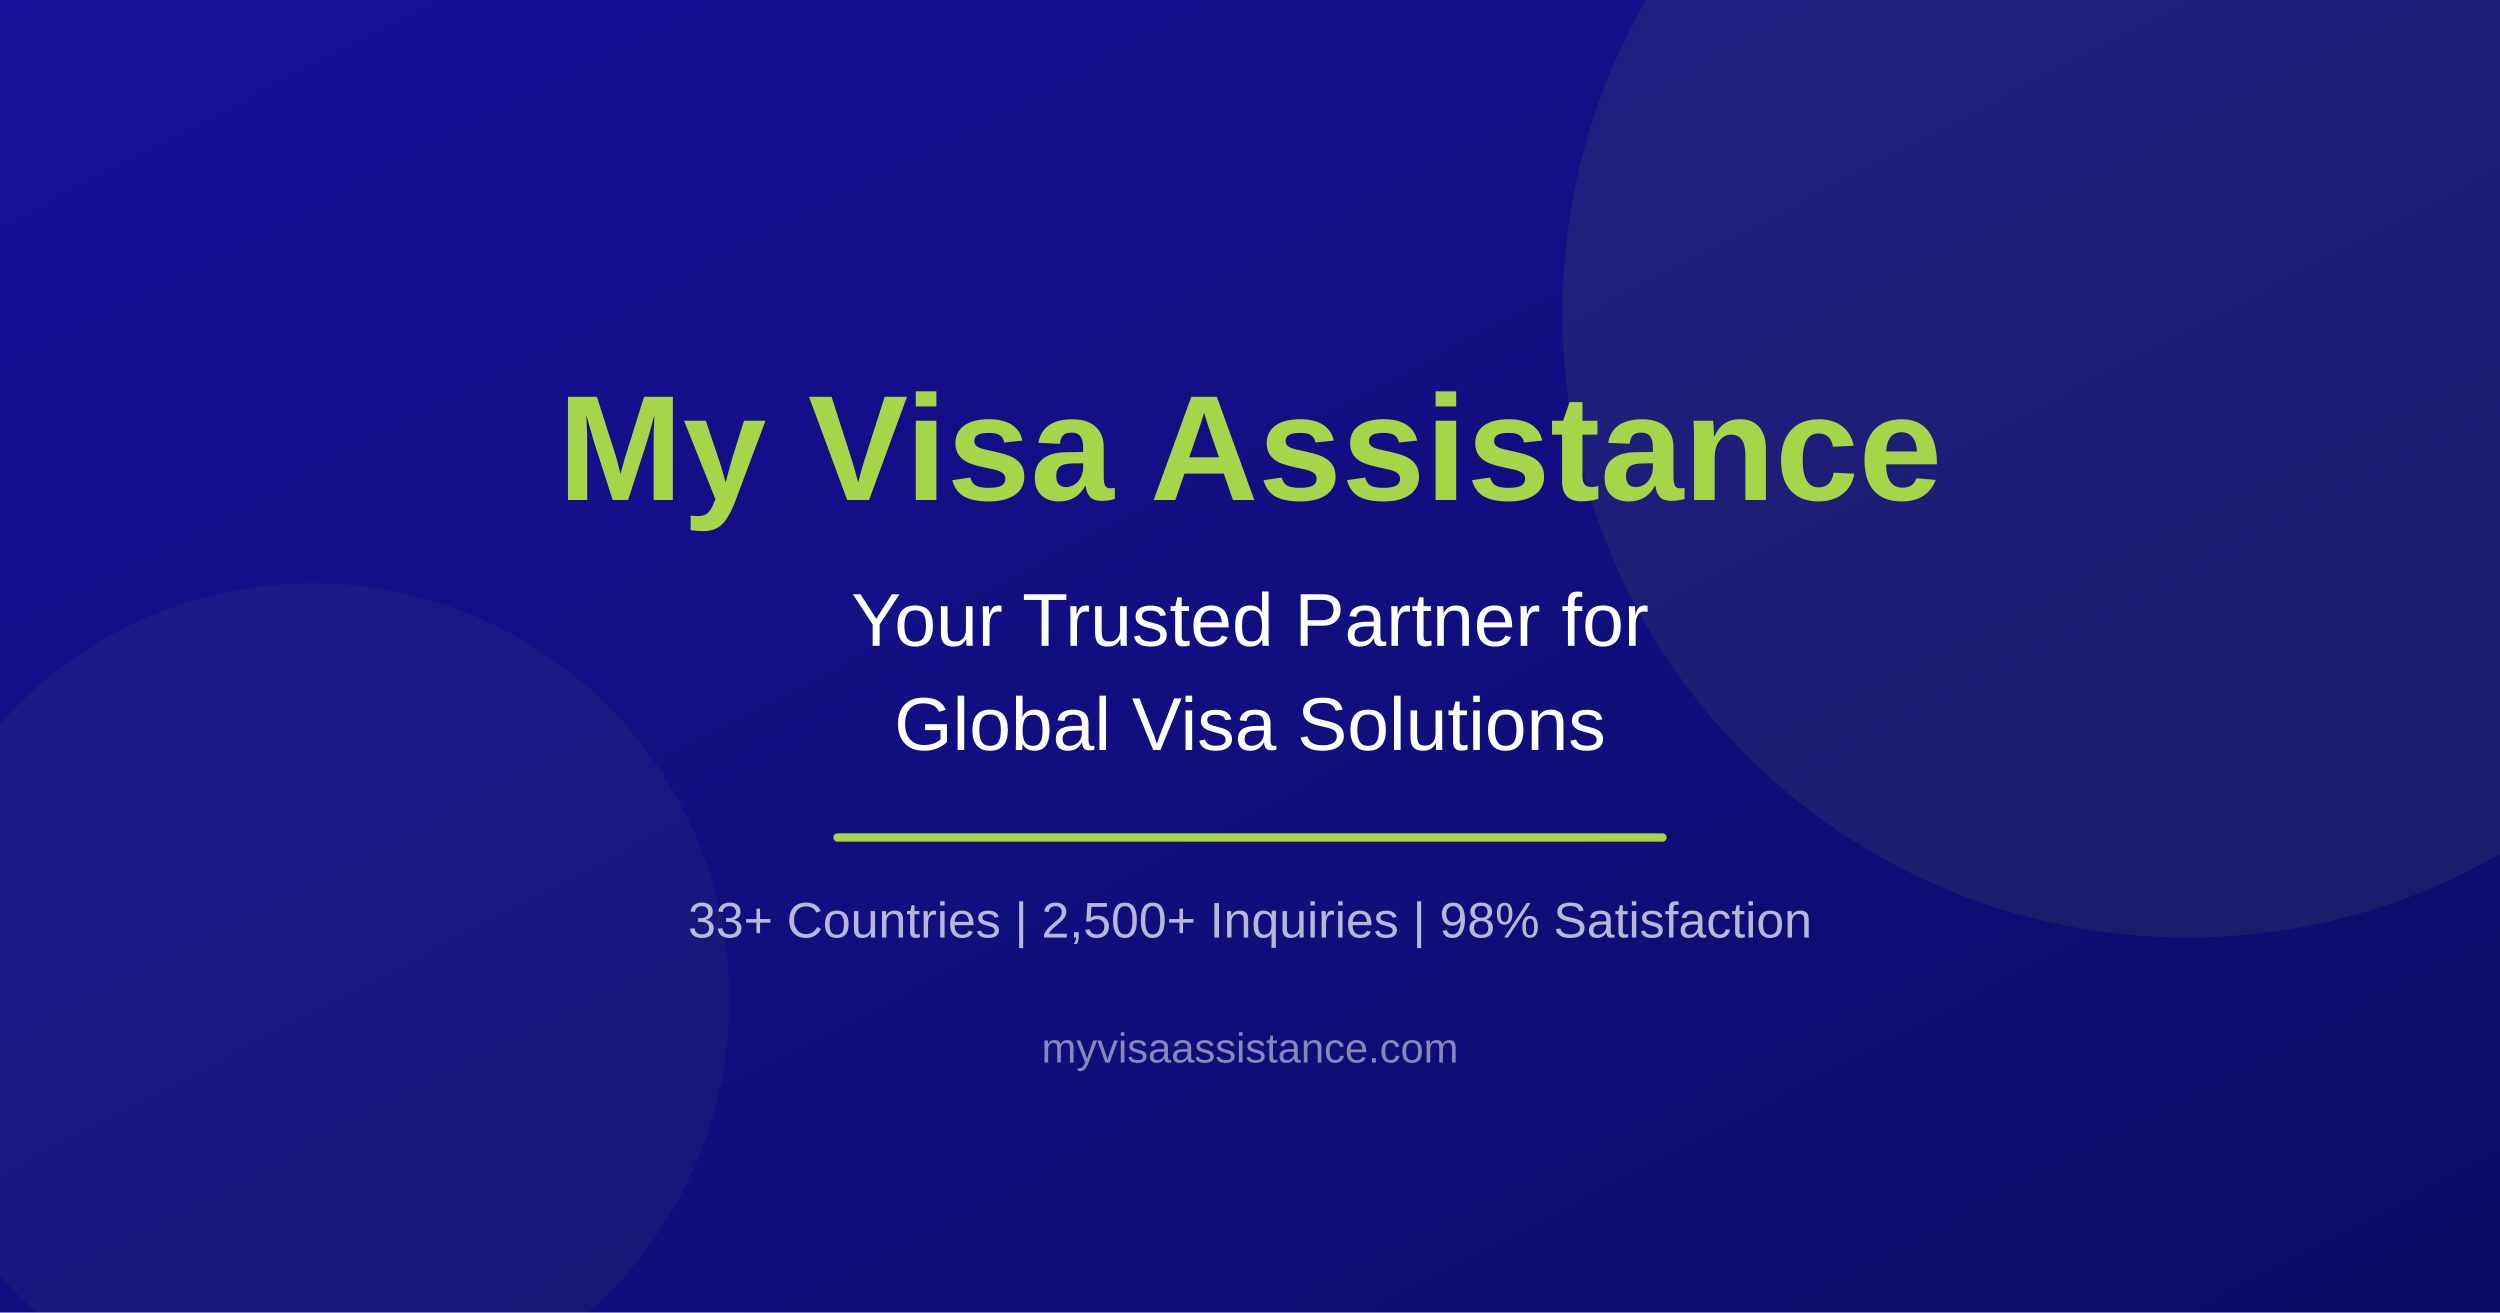
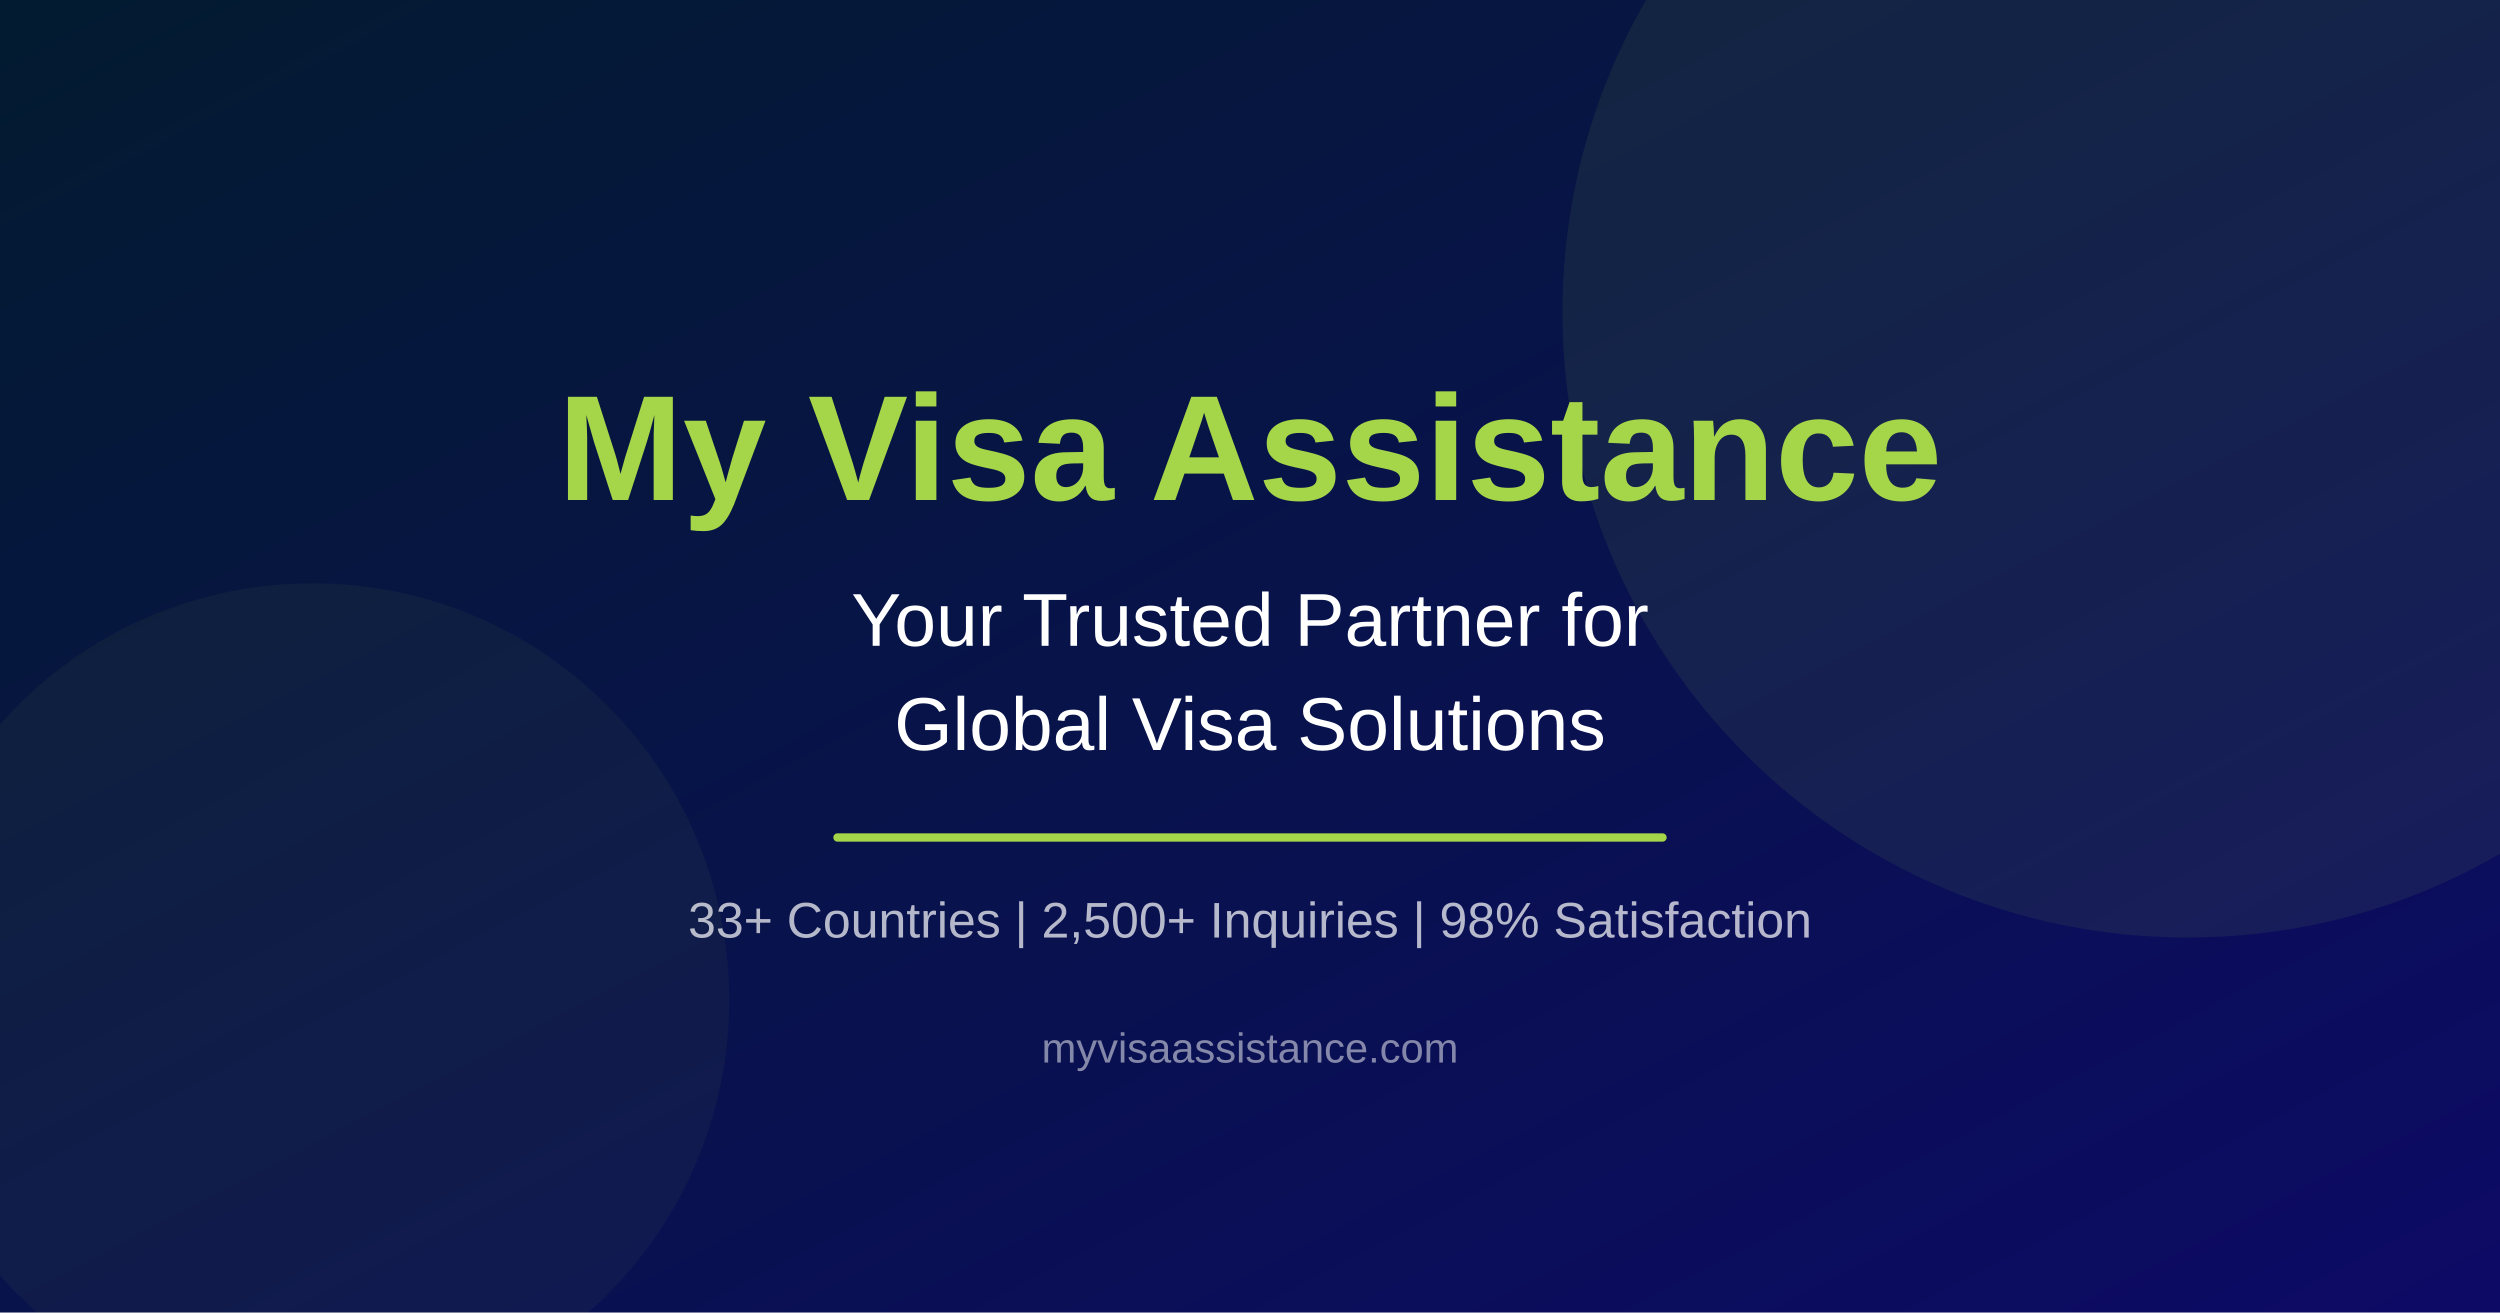
<svg xmlns="http://www.w3.org/2000/svg" width="1200" height="630" viewBox="0 0 1200 630">
  <defs>
    <linearGradient id="bg" x1="0%" y1="0%" x2="100%" y2="100%">
-       <stop offset="0%" stop-color="#171299" />
+       <stop offset="0%" stop-color="#031B30" />
      <stop offset="100%" stop-color="#0d0a66" />
    </linearGradient>
  </defs>
  <rect width="1200" height="630" fill="url(#bg)" />
  <circle cx="1050" cy="150" r="300" fill="rgba(165,213,73,0.08)" />
  <circle cx="150" cy="480" r="200" fill="rgba(165,213,73,0.05)" />
  <text x="600" y="240" text-anchor="middle" fill="#A5D549" font-size="72" font-weight="bold" font-family="Arial,sans-serif">My Visa Assistance</text>
  <text x="600" y="310" text-anchor="middle" fill="white" font-size="36" font-family="Arial,sans-serif">Your Trusted Partner for</text>
  <text x="600" y="360" text-anchor="middle" fill="white" font-size="36" font-family="Arial,sans-serif">Global Visa Solutions</text>
  <rect x="400" y="400" width="400" height="4" rx="2" fill="#A5D549" />
  <text x="600" y="450" text-anchor="middle" fill="rgba(255,255,255,0.7)" font-size="24" font-family="Arial,sans-serif">33+ Countries | 2,500+ Inquiries | 98% Satisfaction</text>
  <text x="600" y="510" text-anchor="middle" fill="rgba(255,255,255,0.5)" font-size="20" font-family="Arial,sans-serif">myvisaassistance.com</text>
</svg>
